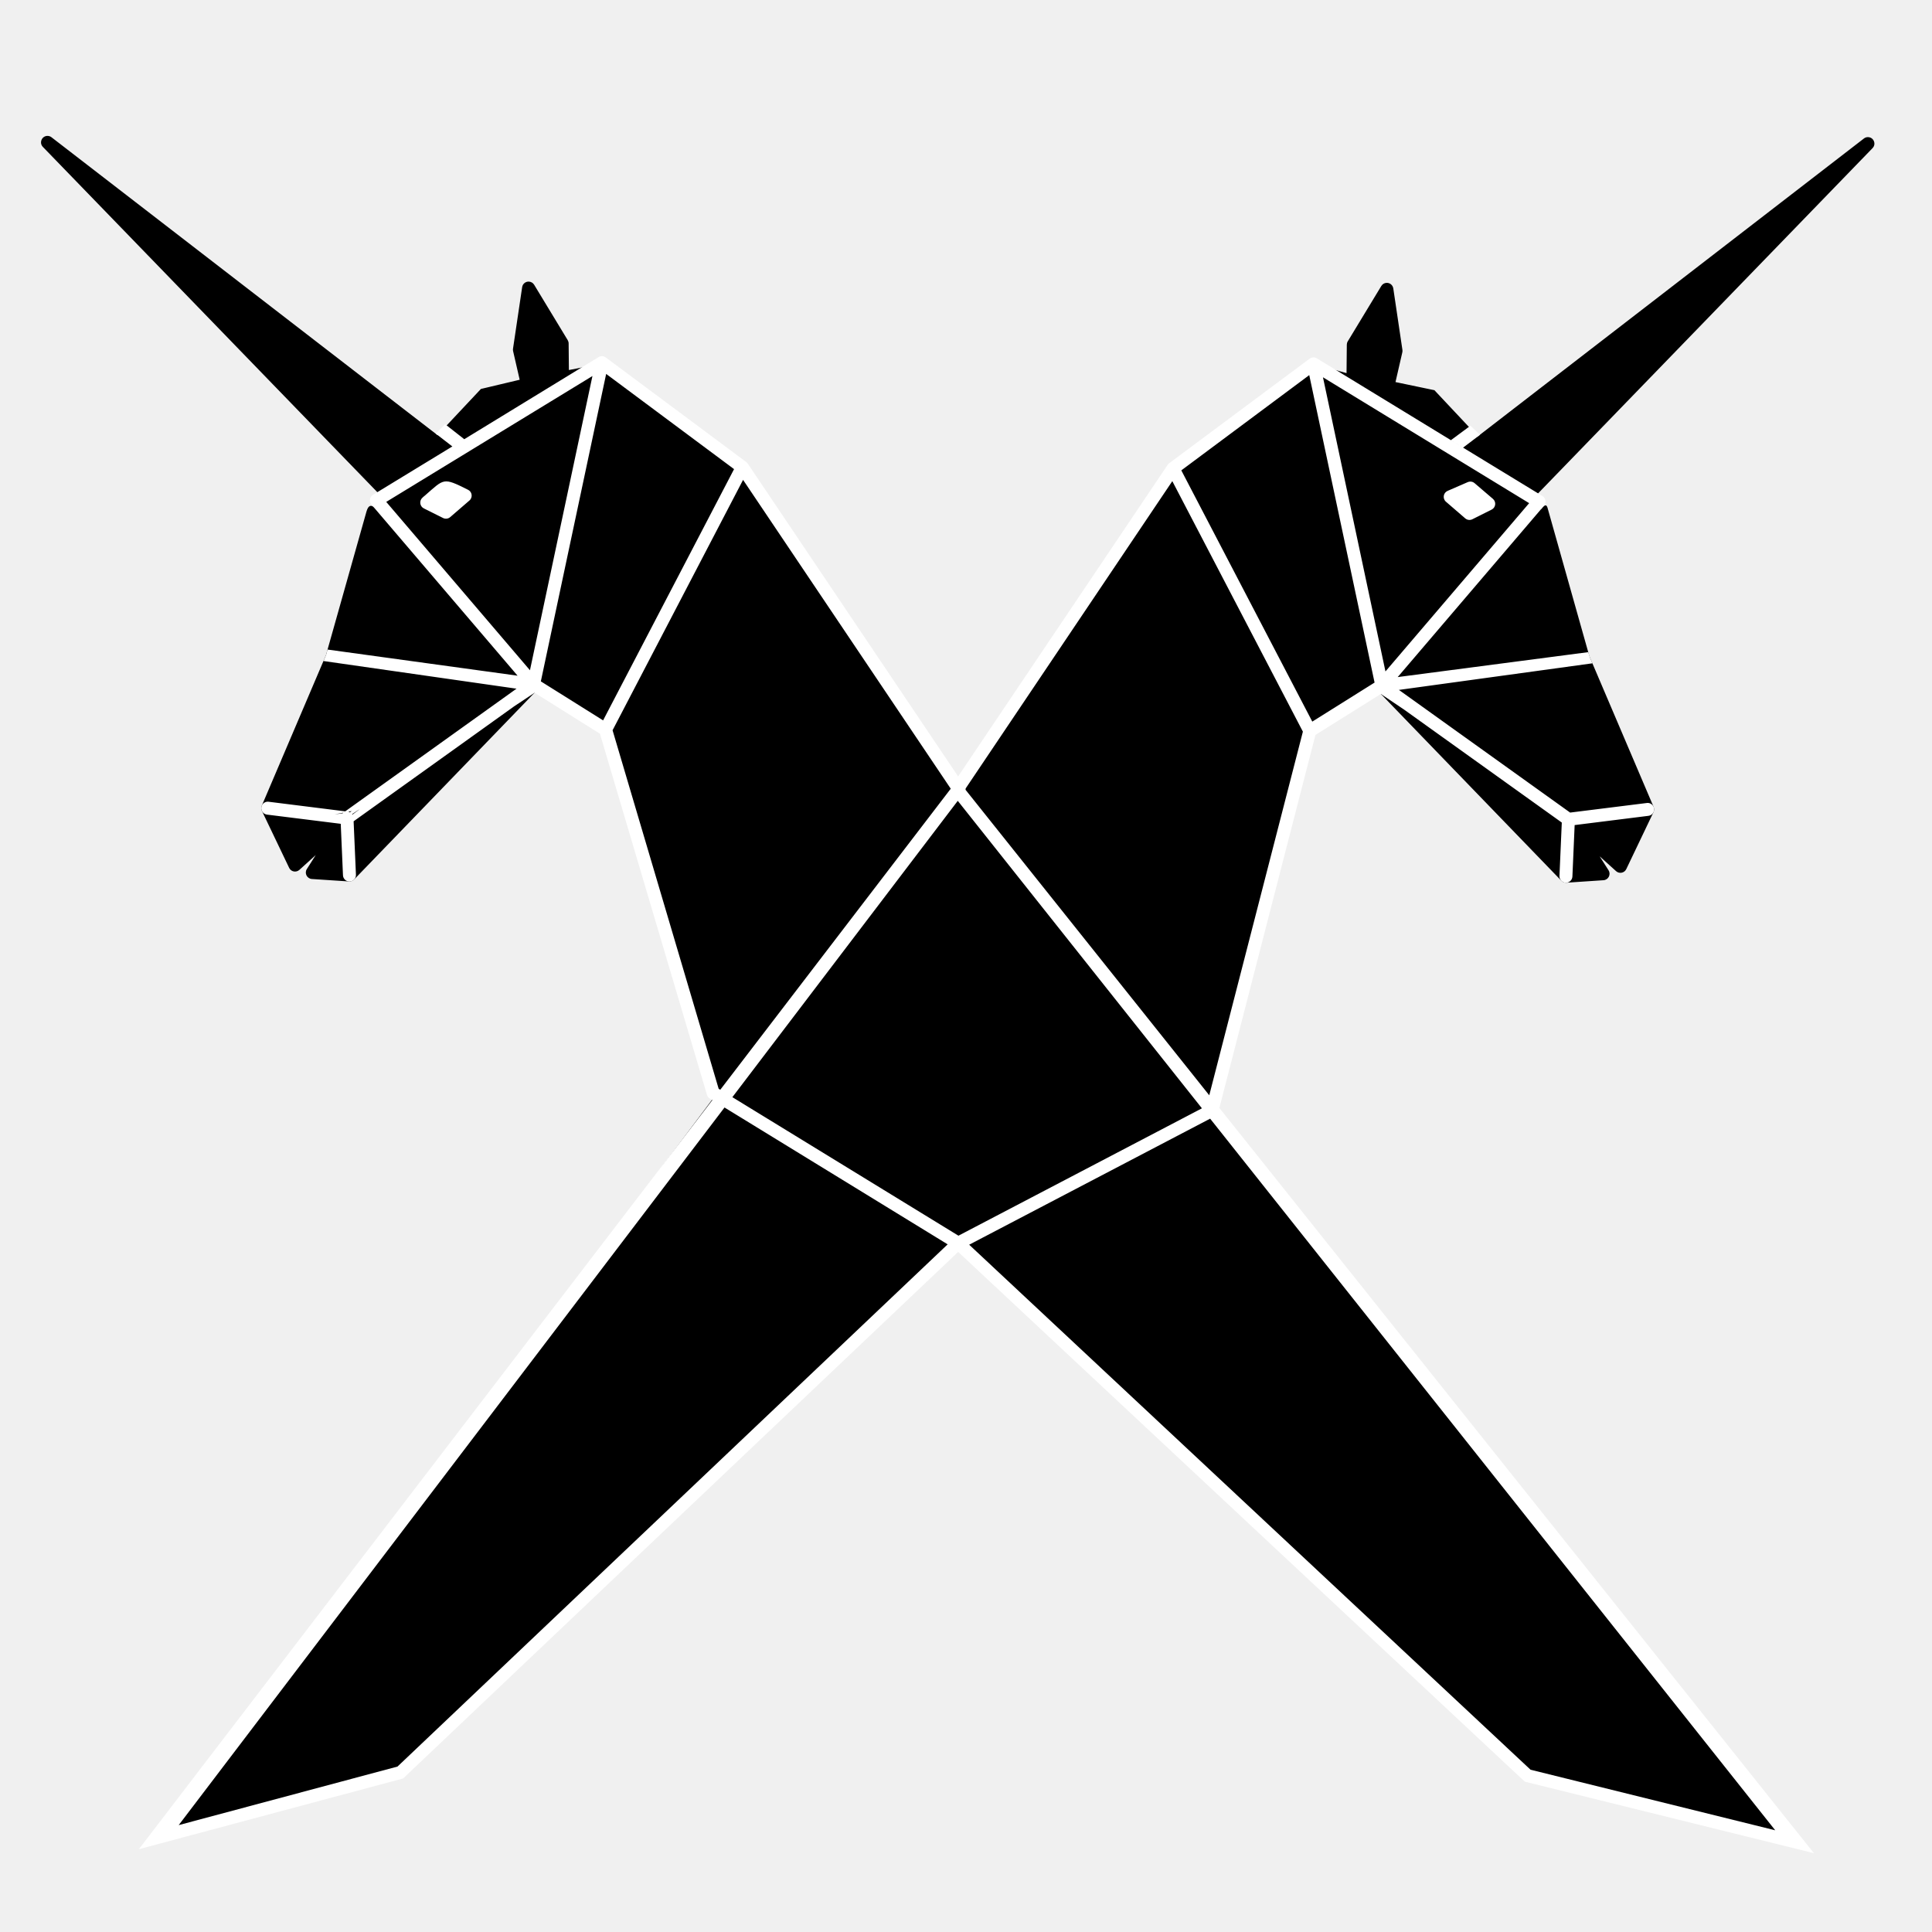
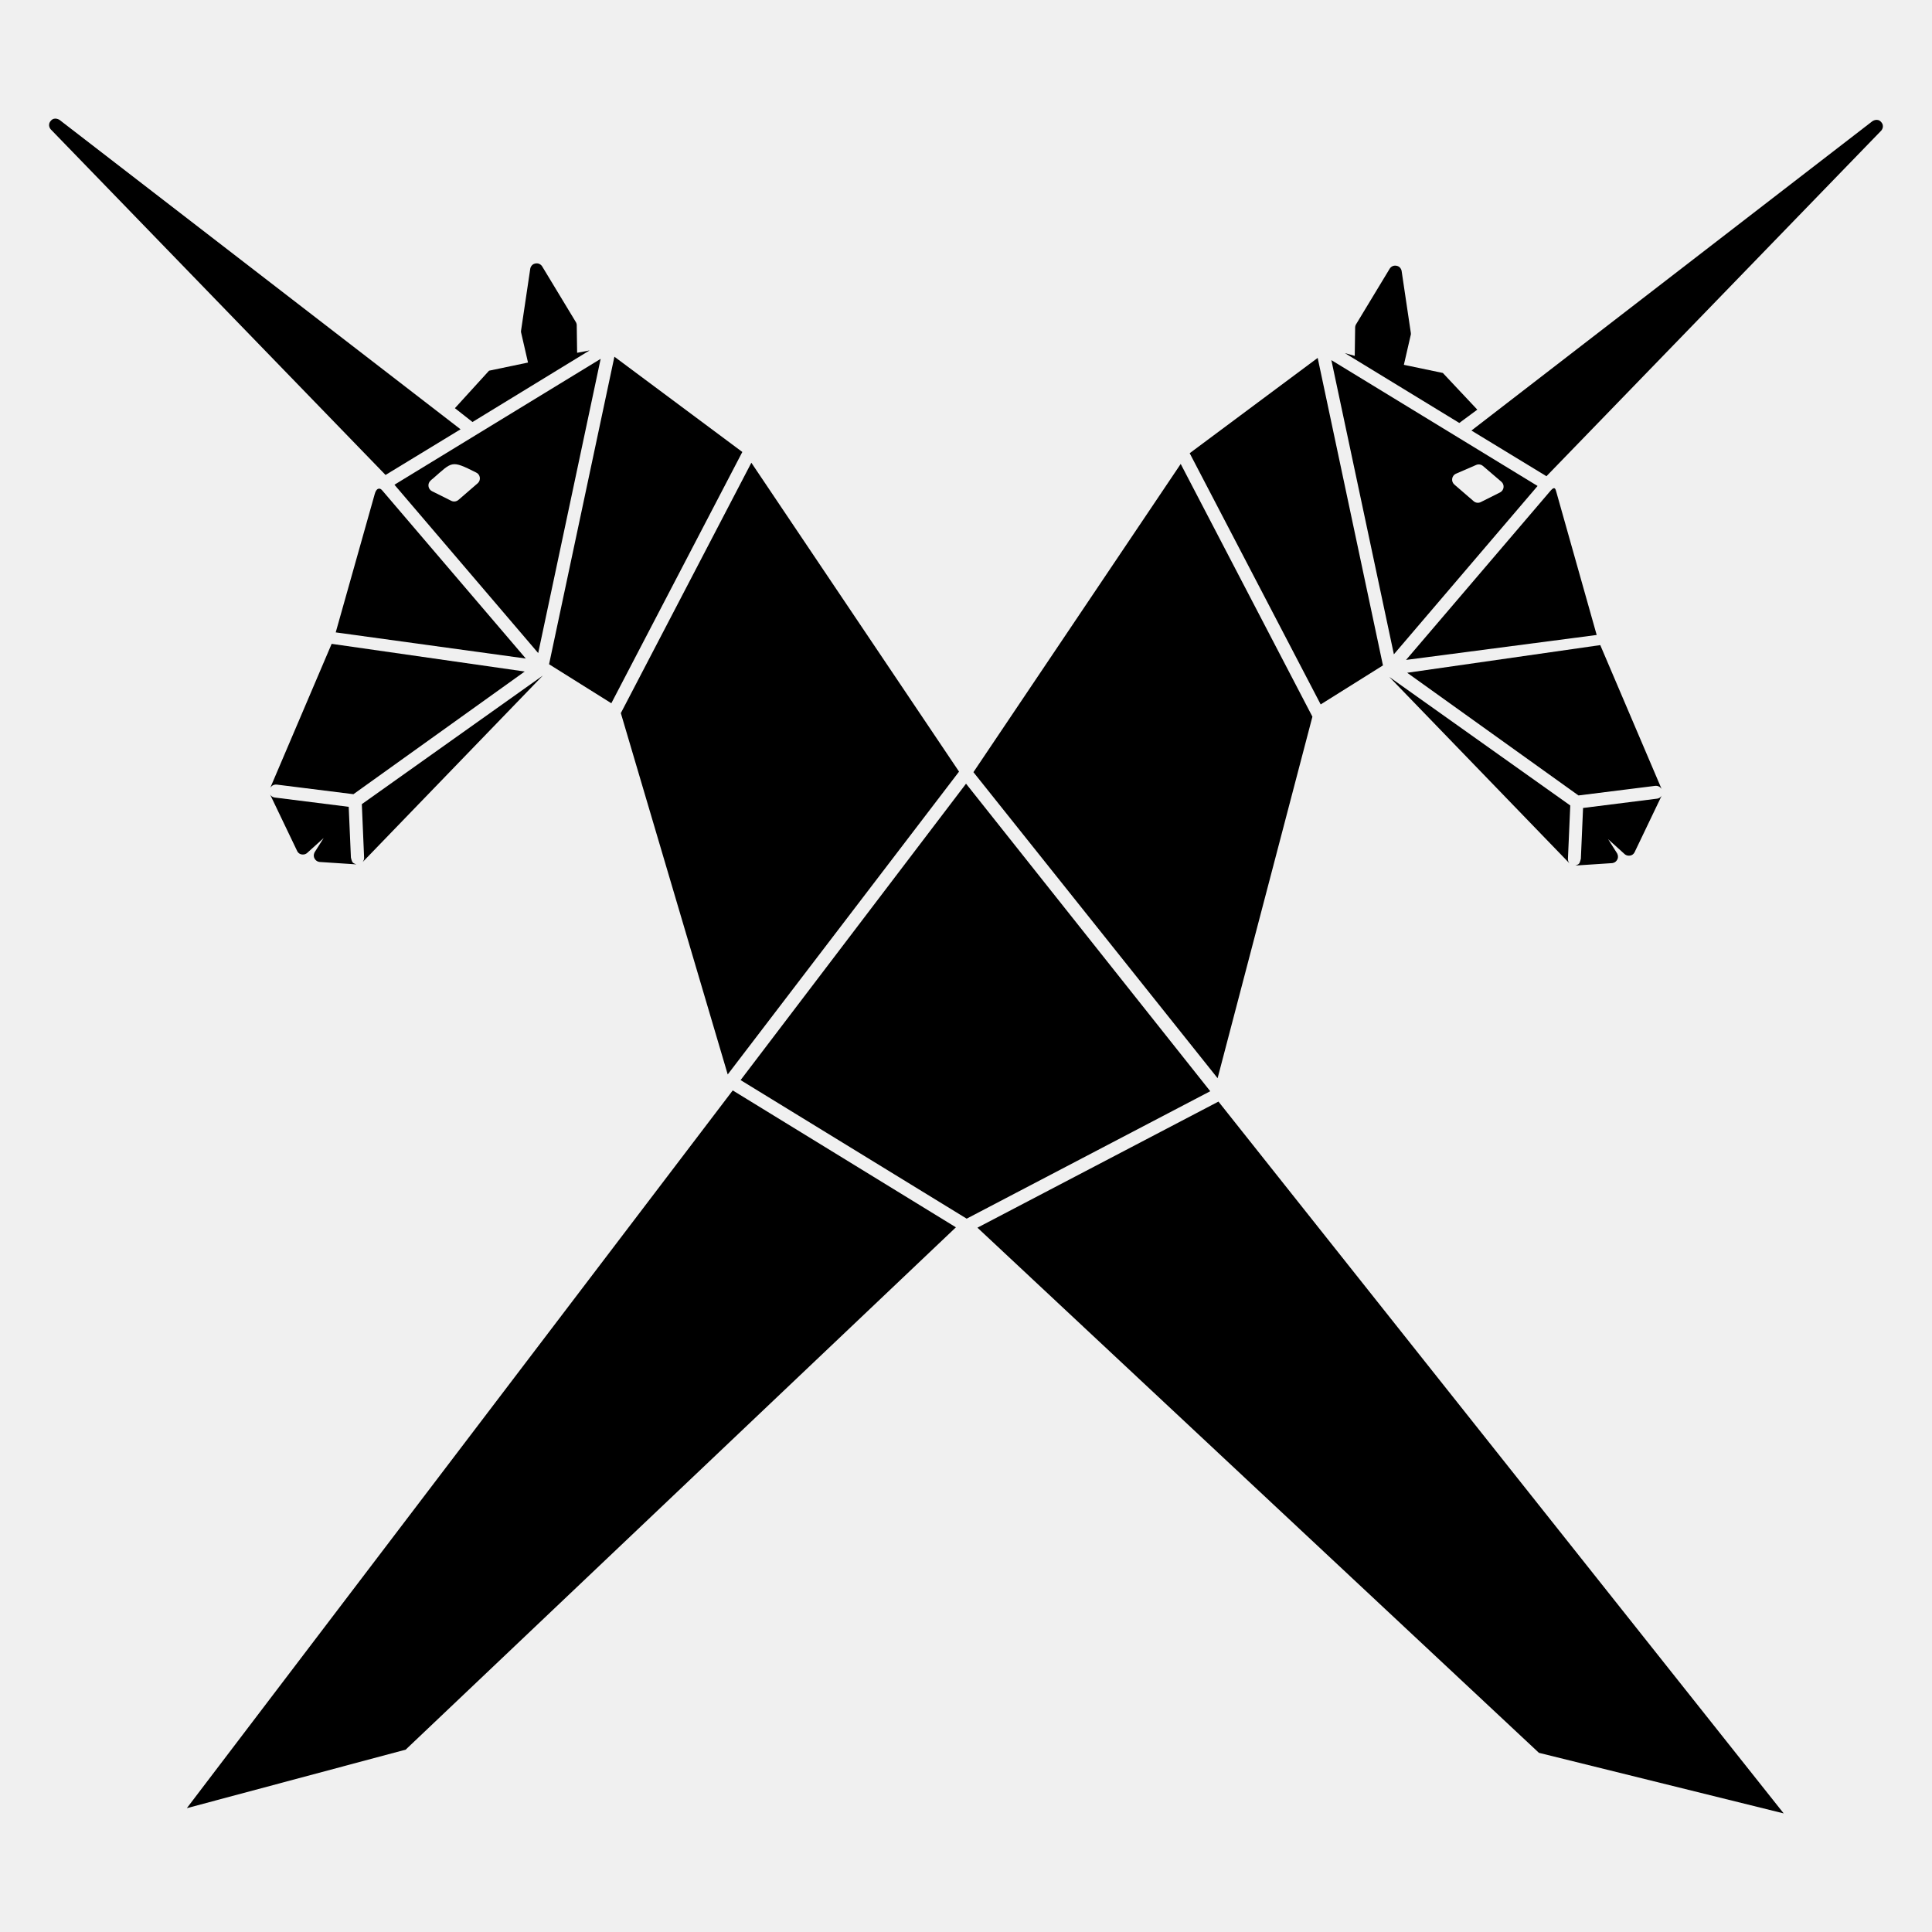
- <svg xmlns="http://www.w3.org/2000/svg" id="svg66" viewBox="0 0 135.47 135.47" version="1.1" enable-background="new" height="512" width="512">
-   <style id="style841" />
-   <defs id="defs70" />
-   <g id="layer3" style="display:none">
-     <rect style="fill:#ff6600;stroke:none;stroke-width:1.06;stop-color:#000000" id="rect990" width="135.47" height="135.47" x="0" y="0" />
-   </g>
-   <g id="layer1" style="display:inline">
-     <g id="g10" shape-rendering="auto" style="fill:#000000">
-       <path id="path6" style="font-variant-ligatures:normal;font-variant-position:normal;font-variant-caps:normal;font-variant-numeric:normal;font-variant-alternates:normal;font-variant-east-asian:normal;font-feature-settings:normal;font-variation-settings:normal;text-indent:0;text-decoration:none;text-decoration-line:none;text-decoration-style:solid;text-decoration-color:#000000;text-transform:none;text-orientation:mixed;white-space:normal;shape-padding:0;shape-margin:0;inline-size:0;isolation:auto;mix-blend-mode:normal;fill:#000000" d="m 109.8,61.441 2.603,-0.173 -2.175,-3.749 3.39,3.229 1.909,-3.992 -4.512,-10.587 -3.102,-10.999 -0.617,-0.657 23.677,-24.443 -27.039,20.862 -3.354,-3.572 -3.132,-0.654 0.433,-2.101 -0.613,-4.042 -2.321,3.489 -0.146,2.219 -2.703,-0.755 -9.849,7.332 -14.994,22.424 -15.211,-22.435 -9.823,-7.346 -2.764,0.54 -0.044,-1.947 -2.244,-3.691 -0.749,4.125 0.461,2.005 -3.16,0.75 -3.354,3.572 -26.691,-20.507 23.329,24.087 -0.597,0.81 -3.122,10.846 -4.512,10.587 1.909,3.992 3.141,-2.781 -1.926,3.302 2.603,0.174 12.91,-13.362 5.053,3.166 7.697,25.644 -38.734,51.803 16.507,-4.4 39.248,-36.869 40.138,37.325 18.295,4.437 -40.436,-51.027 6.481,-26.887 5.233,-3.104 z M 97.211,19.834 c -0.147,0.011 -0.279,0.093 -0.355,0.219 l -2.353,3.883 c -0.042,0.069 -0.065,0.149 -0.066,0.23 l -0.029,3.031 c -0.001,0.159 0.081,0.307 0.217,0.391 l 2.129,1.301 c 0.265,0.162 0.611,0.016 0.68,-0.287 l 0.895,-3.894 c 0.013,-0.055 0.016,-0.112 0.008,-0.168 l -0.641,-4.318 C 97.659,19.985 97.448,19.817 97.211,19.834 Z m -0.232,1.77 0.443,2.982 -0.734,3.195 -1.371,-0.834 0.027,-2.647 1.635,-2.697 z M 130.96,9.615 c -0.096,0.003 -0.188,0.037 -0.264,0.096 l -27.039,20.861 c -0.213,0.164 -0.237,0.476 -0.053,0.672 l 3.361,3.58 c 0.178,0.189 0.478,0.191 0.658,0.004 l 23.678,-24.441 c 0.286,-0.294 0.068,-0.786 -0.342,-0.771 z m -4.695,4.662 -18.961,19.578 -2.693,-2.869 21.654,-16.709 z m -89.191,5.469 c -0.23,-0.006 -0.428,0.161 -0.461,0.389 l -0.641,4.316 c -0.009,0.056 -0.006,0.113 0.006,0.168 l 0.895,3.897 c 0.07,0.302 0.415,0.447 0.68,0.285 l 2.129,-1.299 c 0.137,-0.083 0.22,-0.232 0.219,-0.393 l -0.029,-3.029 c -7.56e-4,-0.082 -0.024,-0.162 -0.066,-0.232 l -2.353,-3.883 c -0.08,-0.132 -0.222,-0.215 -0.377,-0.219 z m 0.252,1.77 1.637,2.697 0.025,2.648 -1.369,0.836 -0.734,-3.197 0.441,-2.984 z M 3.346,9.529 c -0.407,-0.013 -0.624,0.476 -0.342,0.77 l 23.678,24.443 c 0.181,0.185 0.479,0.182 0.656,-0.006 l 3.363,-3.58 c 0.183,-0.196 0.157,-0.506 -0.055,-0.67 L 3.608,9.623 c -0.075,-0.058 -0.167,-0.091 -0.262,-0.094 z m 4.688,4.658 21.662,16.711 -2.693,2.869 -18.969,-19.58 z m 99.854,21.755 2.693,10.348 c 0.005,0.019 0.012,0.037 0.019,0.055 l 4.432,10.398 -1.557,3.258 -3.193,-2.891 c -0.393,-0.364 -0.982,0.133 -0.689,0.582 l 2.018,3.172 -1.627,0.107 -12.762,-13.209 c -0.6,0.267 -0.592,0.686 -0.398,0.897 l 12.654,13.096 c 0.092,0.096 0.222,0.147 0.355,0.139 l 2.603,-0.174 c 0.344,-0.023 0.538,-0.406 0.354,-0.697 l -0.625,-0.98 1.152,1.041 c 0.225,0.204 0.583,0.133 0.715,-0.141 l 1.908,-3.992 c 0.057,-0.118 0.059,-0.255 0.008,-0.375 L 111.447,46.018 108.506,35.588 c -0.102,-0.317 -0.307,-0.102 -0.618,0.355 z m -82.189,-0.081 -2.839,10.068 -4.502,10.561 c -0.051,0.12 -0.048,0.256 0.008,0.373 l 1.91,3.992 c 0.131,0.274 0.489,0.344 0.715,0.141 l 1.148,-1.039 -0.623,0.979 c -0.187,0.292 0.008,0.677 0.354,0.699 l 2.603,0.172 c 0.133,0.009 0.264,-0.041 0.357,-0.137 l 12.654,-13.098 0.17,-0.964 c -0.182,-0.114 -0.419,-0.086 -0.568,0.068 l -12.764,13.211 -1.629,-0.109 2.02,-3.172 c 0.276,-0.445 -0.295,-0.927 -0.687,-0.58 l -3.193,2.889 -1.557,-3.256 4.432,-10.398 c 0.007,-0.018 0.013,-0.036 0.018,-0.055 l 2.858,-10.278 c -0.32,-0.359 -0.673,-0.788 -0.884,-0.067 z" />
+ <svg xmlns="http://www.w3.org/2000/svg" width="100%" height="100%" viewBox="0 0 512 512" version="1.1" xml:space="preserve" style="fill-rule:evenodd;clip-rule:evenodd;stroke-linejoin:round;stroke-miterlimit:2;">
+   <g id="Einhorn" transform="matrix(0.96358,0,0,0.96358,-290.274,-1422.49)">
+     <path d="M450.529,1662.06L400.757,1697.42L401.385,1712.12C401.385,1712.12 401.392,1712.51 401.318,1712.69C401.189,1713.12 400.944,1713.39 400.944,1713.39L450.529,1662.06Z" />
+     <path d="M736.631,1698.47L756.815,1695.93C756.815,1695.93 757.296,1695.91 757.696,1695.65C758.083,1695.4 758.264,1695.06 758.264,1695.06L750.801,1710.64C750.801,1710.64 750.463,1711.42 749.582,1711.56C748.632,1711.72 748.087,1711.18 748.087,1711.18L743.517,1707.05L745.991,1710.95C745.991,1710.95 746.486,1711.78 746.06,1712.62C745.565,1713.62 744.582,1713.64 744.582,1713.64L734.515,1714.3C734.515,1714.3 735.304,1714.06 735.548,1713.76C735.8,1713.44 736.025,1712.42 736.025,1712.42L736.631,1698.47Z" />
+     <g transform="matrix(-1,0,0,1,1133.78,-0.317371)">
+       <path d="M736.631,1698.47L756.815,1695.93C756.815,1695.93 757.296,1695.91 757.696,1695.65C758.083,1695.4 758.264,1695.06 758.264,1695.06L750.801,1710.64C750.801,1710.64 750.463,1711.42 749.582,1711.56C748.632,1711.72 748.087,1711.18 748.087,1711.18L743.517,1707.05L745.991,1710.95C745.991,1710.95 746.486,1711.78 746.06,1712.62C745.565,1713.62 744.582,1713.64 744.582,1713.64L734.515,1714.3C734.515,1714.3 735.304,1714.06 735.548,1713.76C735.8,1713.44 736.025,1712.42 736.025,1712.42L736.631,1698.47Z" />
    </g>
-     <g id="g850" style="fill:#ff0000">
-       <g id="g848" shape-rendering="auto" style="fill:#ff0000" />
+     <path d="M392.458,1653.33L445.559,1660.94L398.452,1694.68L377.352,1692.04C377.352,1692.04 376.875,1691.98 376.441,1692.17C375.813,1692.44 375.559,1692.97 375.559,1692.97L392.458,1653.33Z" />
+     <g transform="matrix(-1,0,0,1,1133.82,0.344083)">
+       <path d="M392.458,1653.33L445.559,1660.94L398.452,1694.68L377.352,1692.04C377.352,1692.04 376.875,1691.98 376.441,1692.17C375.813,1692.44 375.559,1692.97 375.559,1692.97L392.458,1653.33Z" />
    </g>
-     <g id="g964" style="fill:#ffffff">
-       <g id="g52" shape-rendering="auto" style="fill:#ffffff" />
+     <path d="M671.12,1573.37L702.593,1592.58L707.544,1588.92L698.064,1578.83L687.348,1576.59L689.224,1568.43C689.224,1568.43 689.271,1568.29 689.281,1568.09C689.288,1567.93 689.255,1567.77 689.255,1567.77L686.724,1550.74C686.724,1550.74 686.529,1549.58 685.362,1549.35C684.059,1549.08 683.457,1550.14 683.457,1550.14L674.166,1565.5C674.166,1565.5 674.065,1565.68 674.02,1565.84C673.954,1566.06 673.947,1566.24 673.947,1566.24L673.835,1574.13L671.12,1573.37Z" />
+     <g transform="matrix(-1,0,0,1,1133.81,-0.623595)">
+       <path d="M670.409,1573.25L702.616,1592.94L707.454,1589.14L698.064,1578.83L687.348,1576.59L689.224,1568.43C689.224,1568.43 689.271,1568.29 689.281,1568.09C689.288,1567.93 689.255,1567.77 689.255,1567.77L686.724,1550.74C686.724,1550.74 686.529,1549.58 685.362,1549.35C684.059,1549.08 683.457,1550.14 683.457,1550.14L674.166,1565.5C674.166,1565.5 674.065,1565.68 674.02,1565.84C673.954,1566.06 673.947,1566.24 673.947,1566.24L673.84,1573.91L670.409,1573.25Z" />
    </g>
-     <path id="rect909" style="fill:#ffffff;stroke:none;stroke-width:1.852;stroke-linecap:round;paint-order:markers fill stroke;stop-color:#000000" d="m 4.56,-44.581 0.912,0.353 -0.004,1.467 -0.924,-0.114 z m -43.675,-56.263 1.44,0.393 0.106,0.995 -1.637,-0.467 z m 41.555,14.111 c 0.077,0.1 0.193,0.163 0.319,0.174 l 94.078,-0.22 -15.234,-11.663 -53.313,-8.384 -18.211,-8.42 c -0.227,-0.108 -0.498,-0.012 -0.606,0.215 -0.108,0.227 -0.012,0.498 0.215,0.606 l 18.276,8.45 53.22,8.355 12.609,9.657 L 2.839,-87.464 c -0.25,-0.023 -0.471,0.162 -0.494,0.412 -0.01,0.114 0.024,0.228 0.095,0.319 z m -26.906,1.799 c 0.043,0.053 0.098,0.095 0.159,0.124 0.228,0.106 0.498,0.007 0.604,-0.221 L -14.97,-103.847 c 0.106,-0.228 0.007,-0.498 -0.221,-0.604 -0.228,-0.106 -0.498,-0.007 -0.604,0.221 l -8.733,18.818 c -0.074,0.159 -0.05,0.345 0.061,0.48 z m -11.825,-3.343 c 0.019,0.023 0.041,0.045 0.064,0.064 0.191,0.162 0.478,0.139 0.64,-0.052 l 14.96,-17.556 c 0.162,-0.191 0.139,-0.478 -0.052,-0.64 -0.191,-0.162 -0.478,-0.139 -0.64,0.052 l -14.96,17.556 c -0.141,0.165 -0.146,0.406 -0.012,0.576 z m 4.63,-27.874 10.37,10.36 c 0.293,0.289 0.789,0.072 0.774,-0.339 l -0.542,-15.837 3.069,-2.154 c 0.205,-0.145 0.254,-0.428 0.109,-0.633 -0.144,-0.204 -0.427,-0.254 -0.632,-0.11 l -3.27,2.296 c -0.125,0.089 -0.198,0.234 -0.193,0.387 l 0.509,14.938 -9.752,-9.618 -0.214,0.385 z m 5.854,-9.732 c 0.008,0.009 0.016,0.017 0.025,0.026 l 3.935,3.978 c 0.177,0.179 0.465,0.18 0.643,0.003 0.179,-0.177 0.18,-0.465 0.003,-0.643 l -3.937,-3.977 c -0.176,-0.178 -0.463,-0.18 -0.642,-0.004 -0.169,0.167 -0.181,0.436 -0.028,0.618 z m -10.28,23.591 c 0.036,0.043 0.08,0.08 0.129,0.107 l 1.346,0.744 c 0.293,0.163 0.656,-0.036 0.675,-0.372 l 0.101,-1.781 c 0.011,-0.184 -0.091,-0.356 -0.257,-0.436 l -1.359,-0.658 c -0.293,-0.142 -0.635,0.061 -0.652,0.386 l -0.089,1.695 c -0.006,0.114 0.031,0.226 0.104,0.314 z m -0.186,14.039 c 0.184,0.205 0.507,0.201 0.685,-0.01 l 14.96,-17.556 c 0.243,-0.286 0.054,-0.727 -0.322,-0.748 l -16.954,-0.865 c -0.28,-0.014 -0.506,0.225 -0.475,0.504 l 0.703,6.478 0.106,0.995 1.184,10.947 c 0.01,0.095 0.049,0.184 0.113,0.256 z m 0.679,-1.402 -1.821,-16.842 15.497,0.791 -13.677,16.051 z m -0.69,1.388 c 0.059,0.071 0.138,0.123 0.227,0.148 l 11.816,3.335 c 0.05,0.014 0.101,0.019 0.153,0.016 l 27.081,-1.728 c 0.251,-0.016 0.441,-0.232 0.425,-0.482 -0.016,-0.251 -0.232,-0.441 -0.482,-0.425 l -27.005,1.723 -11.542,-3.257 -1.883,-17.858 16.518,0.692 c 0.002,0.01 -0.003,0.002 -0.003,0.002 l -0.644,-16.337 0.108,0.496 -0.463,-0.29 c -0.048,0.533 0.704,0.697 0.882,0.192 l 1.765,-1.854 -2.293,2.287 0.201,15.427 c -0.032,0.213 0.089,0.418 0.291,0.493 l 5.59,2.074 c 0.112,0.042 0.235,0.038 0.344,-0.011 l 25.265,-10.793 c 0.23,-0.102 0.333,-0.371 0.23,-0.601 -0.102,-0.229 -0.37,-0.333 -0.599,-0.231 l -25.096,10.72 -5.071,-1.883 -0.974,-15.252 c 0.02,-0.132 3.619,-3.028 3.532,-3.129 l -0.464,0.181 c -0.228,-0.259 -1.334,0.761 -1.452,1.085 l -1.738,1.01 -1.264,-1.304 c 0.024,-0.303 -0.217,-0.61 -0.514,-0.547 l -2.209,-2.252 c -0.128,0.027 3.993,4.212 3.929,4.326 l 0.566,16.137 -15.614,-0.859 c -0.043,0.059 -1.69,-0.108 -1.701,-0.036 1.033,10.774 1.21,5.723 2.028,18.688 0.016,0.034 0.037,0.067 0.061,0.096 z m 38.9,1.611 c 0.069,0.081 0.164,0.135 0.268,0.153 0.247,0.043 0.483,-0.123 0.526,-0.37 l 22.412,-90.04 7.095,16.187 -5.247,54.369 2.136,20.074 c 0.047,0.247 0.285,0.409 0.532,0.362 0.246,-0.048 0.407,-0.285 0.36,-0.531 l -2.119,-19.991 5.247,-54.474 -8.386,-19.123 -22.927,93.013 c -0.023,0.132 0.014,0.268 0.101,0.371 z m -8.744,25.706 c 0.104,0.13 0.27,0.193 0.434,0.164 l 20.427,-3.617 c 0.247,-0.044 0.412,-0.28 0.368,-0.527 -0.044,-0.247 -0.28,-0.412 -0.527,-0.368 l -20.426,3.617 c -0.247,0.044 -0.412,0.28 -0.368,0.527 0.013,0.075 0.044,0.146 0.092,0.206 z m 0.199,12.283 c 0.133,0.16 0.358,0.21 0.546,0.12 L 15.423,-58.507 c 0.226,-0.108 0.322,-0.379 0.214,-0.606 -0.109,-0.227 -0.381,-0.322 -0.607,-0.213 l -20.805,9.958 c -0.227,0.109 -0.322,0.381 -0.213,0.607 0.016,0.034 0.036,0.065 0.06,0.094 z m 28.395,2.542 0.441,-0.114 -6.716,-11.911 14.308,4.325 c 0.147,0.045 0.307,0.011 0.425,-0.088 l 3.057,-2.571 c 0.193,-0.162 0.218,-0.449 0.056,-0.642 -0.162,-0.192 -0.449,-0.216 -0.641,-0.054 l -2.87,2.413 -15.168,-4.585 c -0.395,-0.119 -0.732,0.306 -0.525,0.663 l 7.263,12.714 z m 10.64,-3.032 c 0.14,0.182 0.393,0.231 0.591,0.115 0.217,-0.127 0.289,-0.406 0.162,-0.622 l -2.837,-4.825 c -0.127,-0.217 -0.406,-0.289 -0.622,-0.162 -0.215,0.128 -0.287,0.405 -0.16,0.621 l 2.836,4.827 c 0.009,0.016 0.02,0.032 0.031,0.047 z m -23.511,4.399 c 0.312,0.066 0.602,-0.214 0.539,-0.533 L 9.846,-46.77 C 9.811,-46.95 9.671,-47.092 9.492,-47.129 l -1.747,-0.359 c -0.327,-0.067 -0.612,0.23 -0.532,0.555 0.373,1.92 0.386,1.773 2.164,2.131 0.07,0.014 0.215,0.053 0.219,0.045 z M -5.949,-48.693 c 0.052,0.072 0.123,0.127 0.206,0.159 l 10.302,3.953 0.912,0.353 6.08,2.342 c 0.261,0.101 0.551,-0.056 0.609,-0.33 l 3.511,-16.606 c 0.079,-0.369 -0.301,-0.668 -0.642,-0.504 l -20.805,9.958 c -0.255,0.122 -0.338,0.445 -0.173,0.675 z m 1.518,-0.31 19.023,-9.107 -3.212,15.186 -15.812,-6.079 z m -1.513,0.317 c 0.021,0.028 0.044,0.053 0.071,0.076 0.073,0.043 6.114,1.978 10.935,3.831 0.322,0.124 0.225,0.113 0.539,0.233 3.35,1.287 6.022,2.677 6.07,2.689 0.072,0.007 0.145,-0.004 0.213,-0.031 l 3.486,-16.733 14.844,4.209 c 0.126,-0.033 3.6,5.298 3.659,5.182 l -2.202,-3.336 c 0.137,-0.271 -0.292,-0.831 -0.591,-0.885 l -0.577,-0.687 -0.289,-0.274 c 0.345,-0.029 0.81,0.631 0.617,0.343 l 0.148,-0.071 c -0.074,-0.111 -0.101,-0.035 -0.234,-0.05 l -15.102,-5.138 -0.517,-5.383 15.482,-21.372 c 0.157,-0.195 0.127,-0.48 -0.067,-0.638 -0.195,-0.157 -0.48,-0.127 -0.638,0.067 l -15.6,21.515 c -0.075,0.093 -0.11,0.211 -0.099,0.33 l 0.571,5.935 c 0.02,0.214 0.187,0.384 0.401,0.409 l 15.904,4.542 -0.201,-0.419 -0.288,-0.371 c -0.521,0.053 -0.555,0.799 -0.041,0.899 l 0.403,0.397 -1.388,-1.221 -14.338,-4.275 c -0.018,0.005 0.051,0.215 -0.19,0.37 l -3.387,15.771 -16.777,-6.401 -0.19,-11.993 8.59,-25.657 c 0.079,-0.238 -0.049,-0.496 -0.287,-0.575 -0.238,-0.08 -0.496,0.048 -0.576,0.286 l -8.614,25.732 c -0.017,0.049 -0.025,0.1 -0.024,0.151 l 0.194,12.277 c 0.002,0.095 0.033,0.187 0.09,0.264 z" transform="rotate(127.5708)" />
+     <path d="M427.91,1594.32L407.278,1606.88L315.202,1511.83C315.202,1511.83 314.118,1510.66 315.278,1509.41C316.302,1508.31 317.631,1509.24 317.631,1509.24L427.91,1594.32Z" />
+     <g transform="matrix(-1,0,0,1,1133.84,0.346916)">
+       <path d="M427.91,1594.32L407.278,1606.88L315.202,1511.83C315.202,1511.83 314.118,1510.66 315.278,1509.41C316.302,1508.31 317.631,1509.24 317.631,1509.24L427.91,1594.32Z" />
+     </g>
+     <path d="M352.629,1973.55L412.821,1957.45L564.149,1813.8L502.768,1776.15L352.629,1973.55Z" />
+     <path d="M724.493,1958.33L791.81,1974.99L636.355,1779.22L570.066,1813.9L724.493,1958.33Z" />
+     <path d="M567.109,1811.42L634.096,1776.37L566.931,1691.79L504.928,1773.31L567.109,1811.42Z" />
+     <path d="M501.388,1771.76L565.007,1688.47L507.888,1603.52L471.991,1672.38L501.388,1771.76Z" />
+     <path d="M568.964,1688.62L636.117,1772.79L662.194,1673.36L625.972,1603.85L568.964,1688.62Z" />
+     <path d="M628.44,1600.9L663.644,1574.69L681.595,1659.26L664.468,1669.99L628.44,1600.9Z" />
+     <path d="M452.254,1658.94L469.378,1669.67L505.406,1600.56L470.221,1574.36L452.254,1658.94Z" />
+     <path d="M409.728,1609.57L466.44,1574.95L449.265,1655.87L409.728,1609.57ZM419.698,1608.4C418.738,1609.21 418.917,1610.78 420.06,1611.35L425.353,1613.99C426.003,1614.31 426.771,1614.21 427.32,1613.75L432.618,1609.17C433.604,1608.31 433.359,1606.71 432.159,1606.19C425.3,1602.76 425.728,1603.15 420.361,1607.83C420.143,1608.01 419.68,1608.37 419.698,1608.4Z" />
+     <g transform="matrix(-1,0,0,1,1133.87,0.365109)">
+       <path d="M450.529,1662.06L400.757,1697.42L401.402,1712.11C401.402,1712.11 401.412,1712.43 401.327,1712.69C401.198,1713.08 400.954,1713.36 400.954,1713.36L450.529,1662.06Z" />
+     </g>
+     <path d="M667.407,1575.3L724.122,1609.91L684.599,1656.21L667.407,1575.3ZM707.873,1603.98C707.655,1603.99 707.437,1604.03 707.227,1604.13L701.695,1606.53C700.477,1607.05 700.242,1608.66 701.232,1609.52L706.538,1614.1C707.075,1614.57 707.86,1614.67 708.506,1614.34L713.79,1611.69C714.933,1611.11 715.121,1609.57 714.156,1608.74L709.095,1604.41C708.754,1604.12 708.323,1603.97 707.873,1603.98Z" />
+     <path d="M687.949,1657.75L740.377,1650.89C740.377,1650.89 731.48,1619.35 729.222,1611.36C729.041,1610.72 728.918,1610.57 728.71,1610.53C728.604,1610.5 728.323,1610.47 727.692,1611.21C721.177,1618.84 687.949,1657.75 687.949,1657.75Z" />
+     <g transform="matrix(-1,0,0,1,1133.99,0.137922)">
+       <path d="M688.136,1657.23L740.413,1650.04C740.413,1650.04 731.949,1620.01 729.672,1611.95C729.314,1610.68 728.761,1610.52 728.548,1610.52C728.308,1610.52 728.093,1610.44 727.596,1611.02C721.135,1618.59 688.136,1657.23 688.136,1657.23Z" />
+     </g>
  </g>
</svg>
